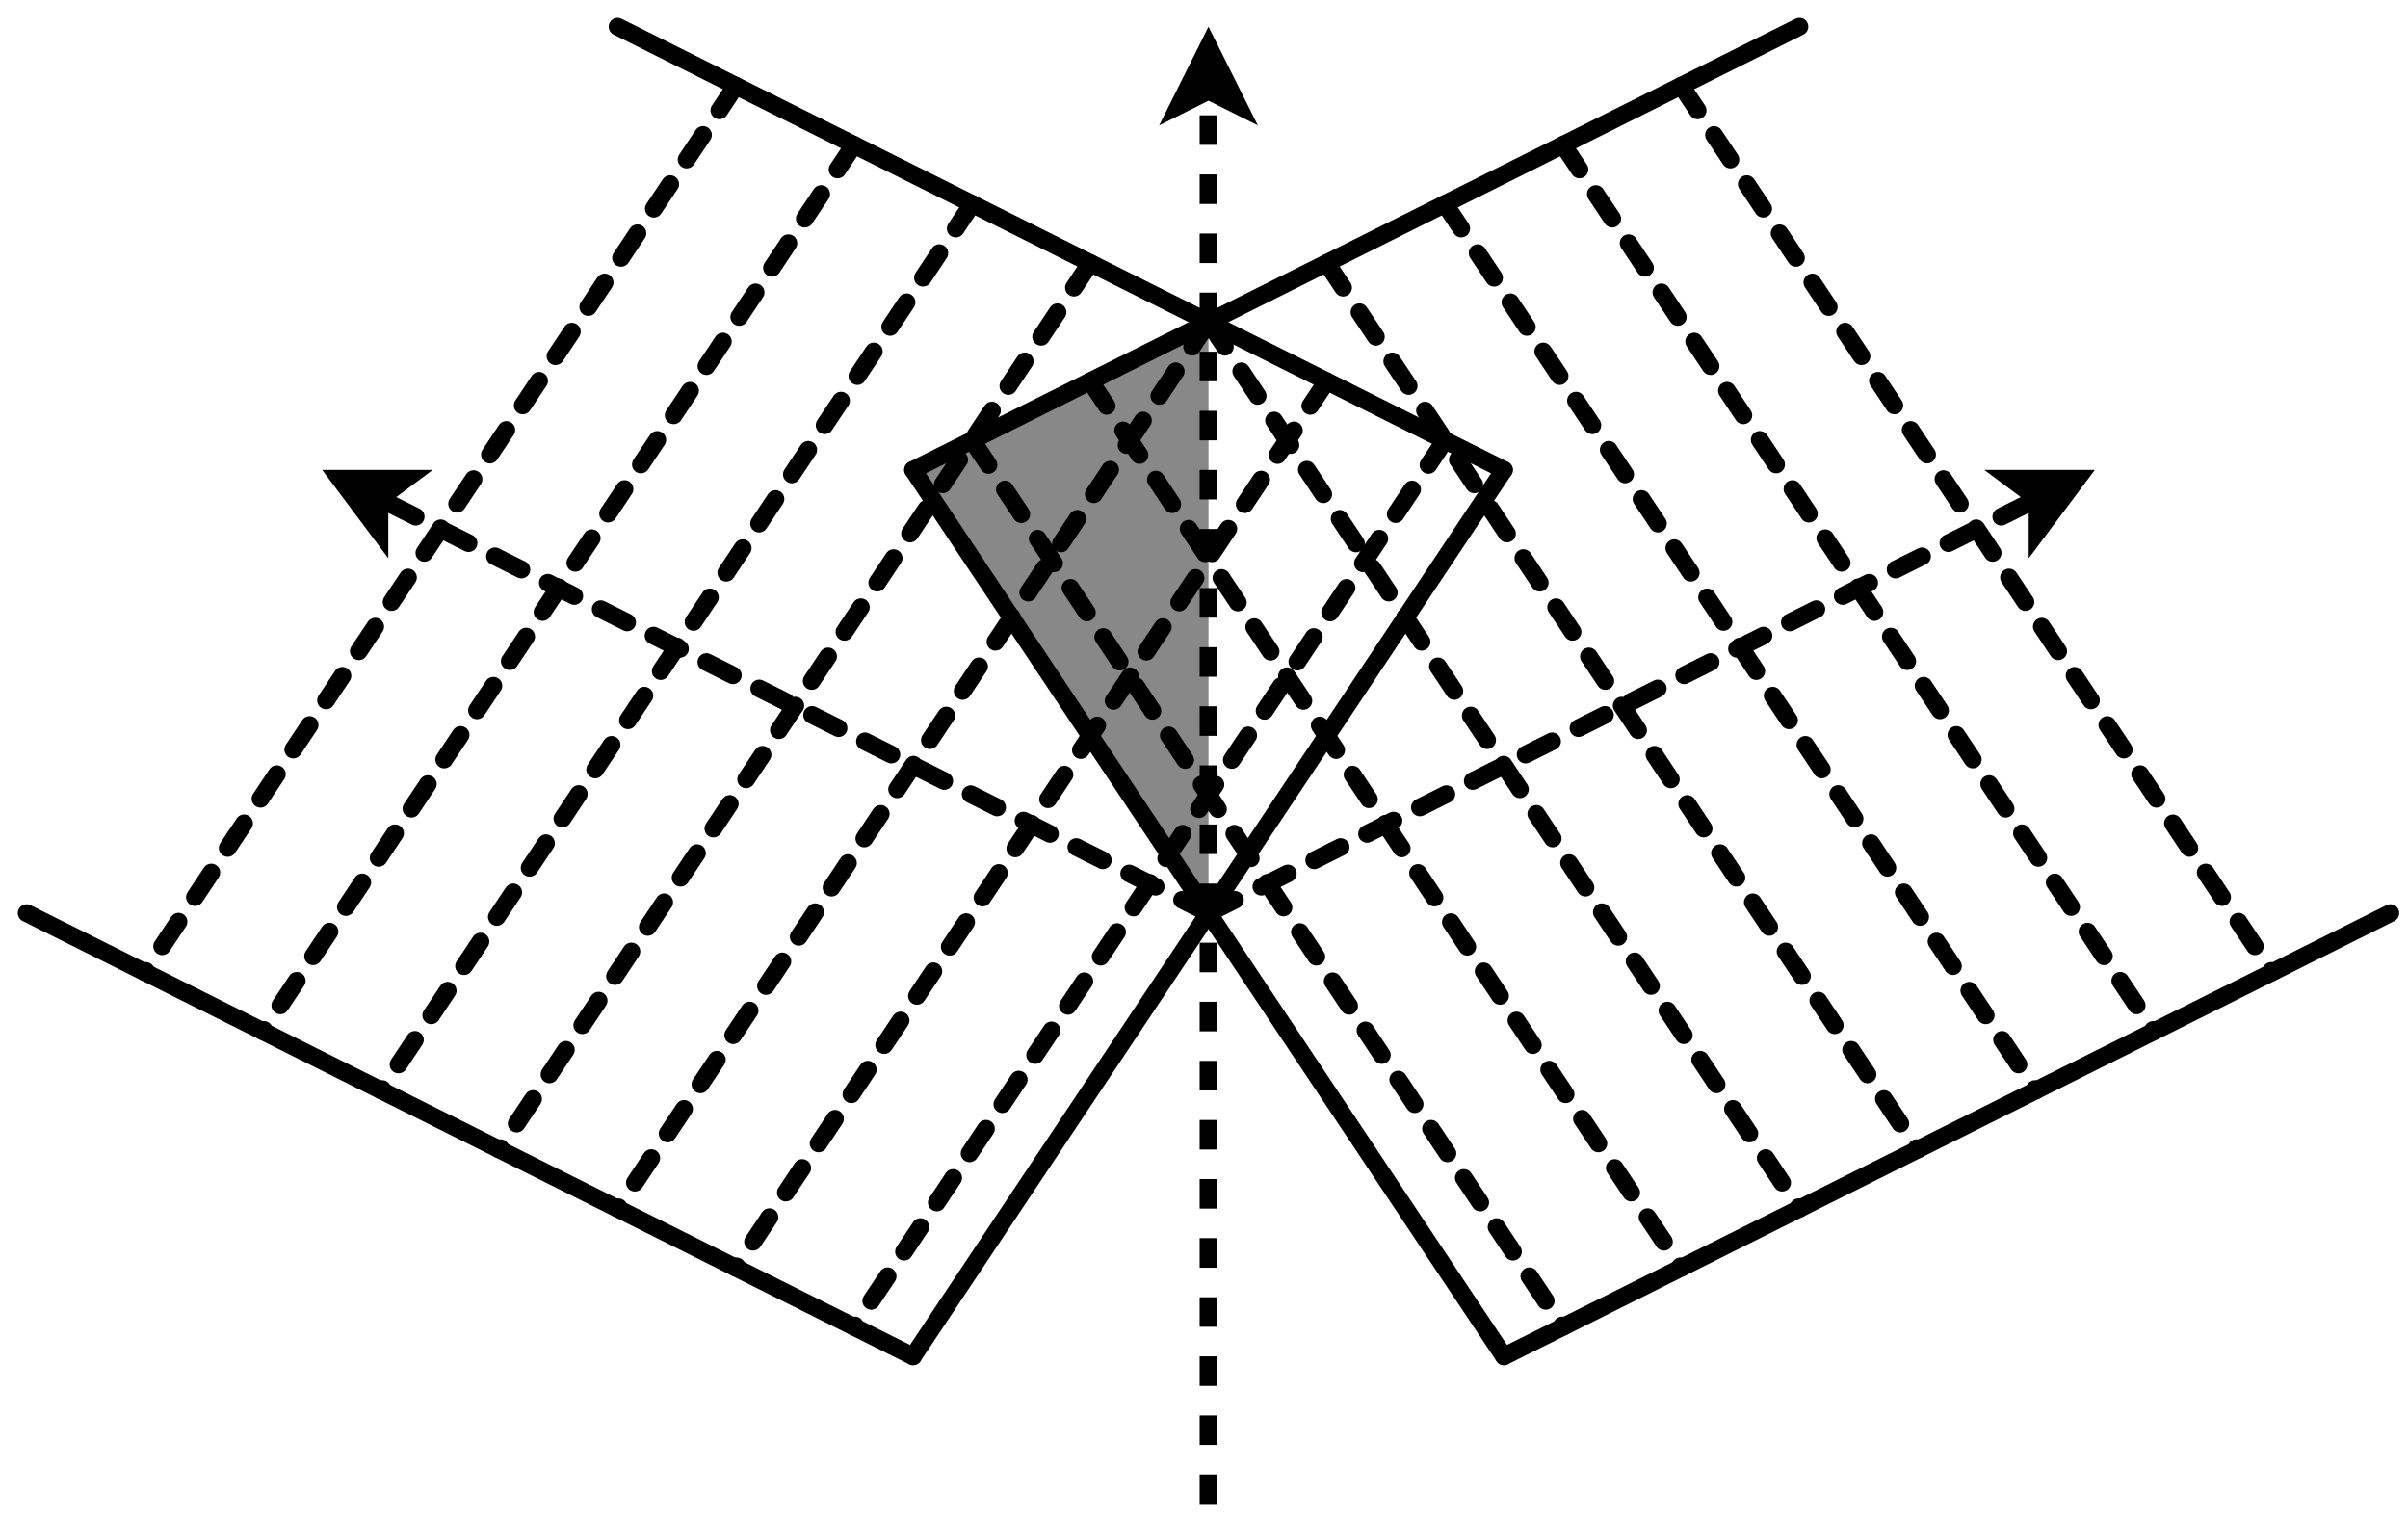
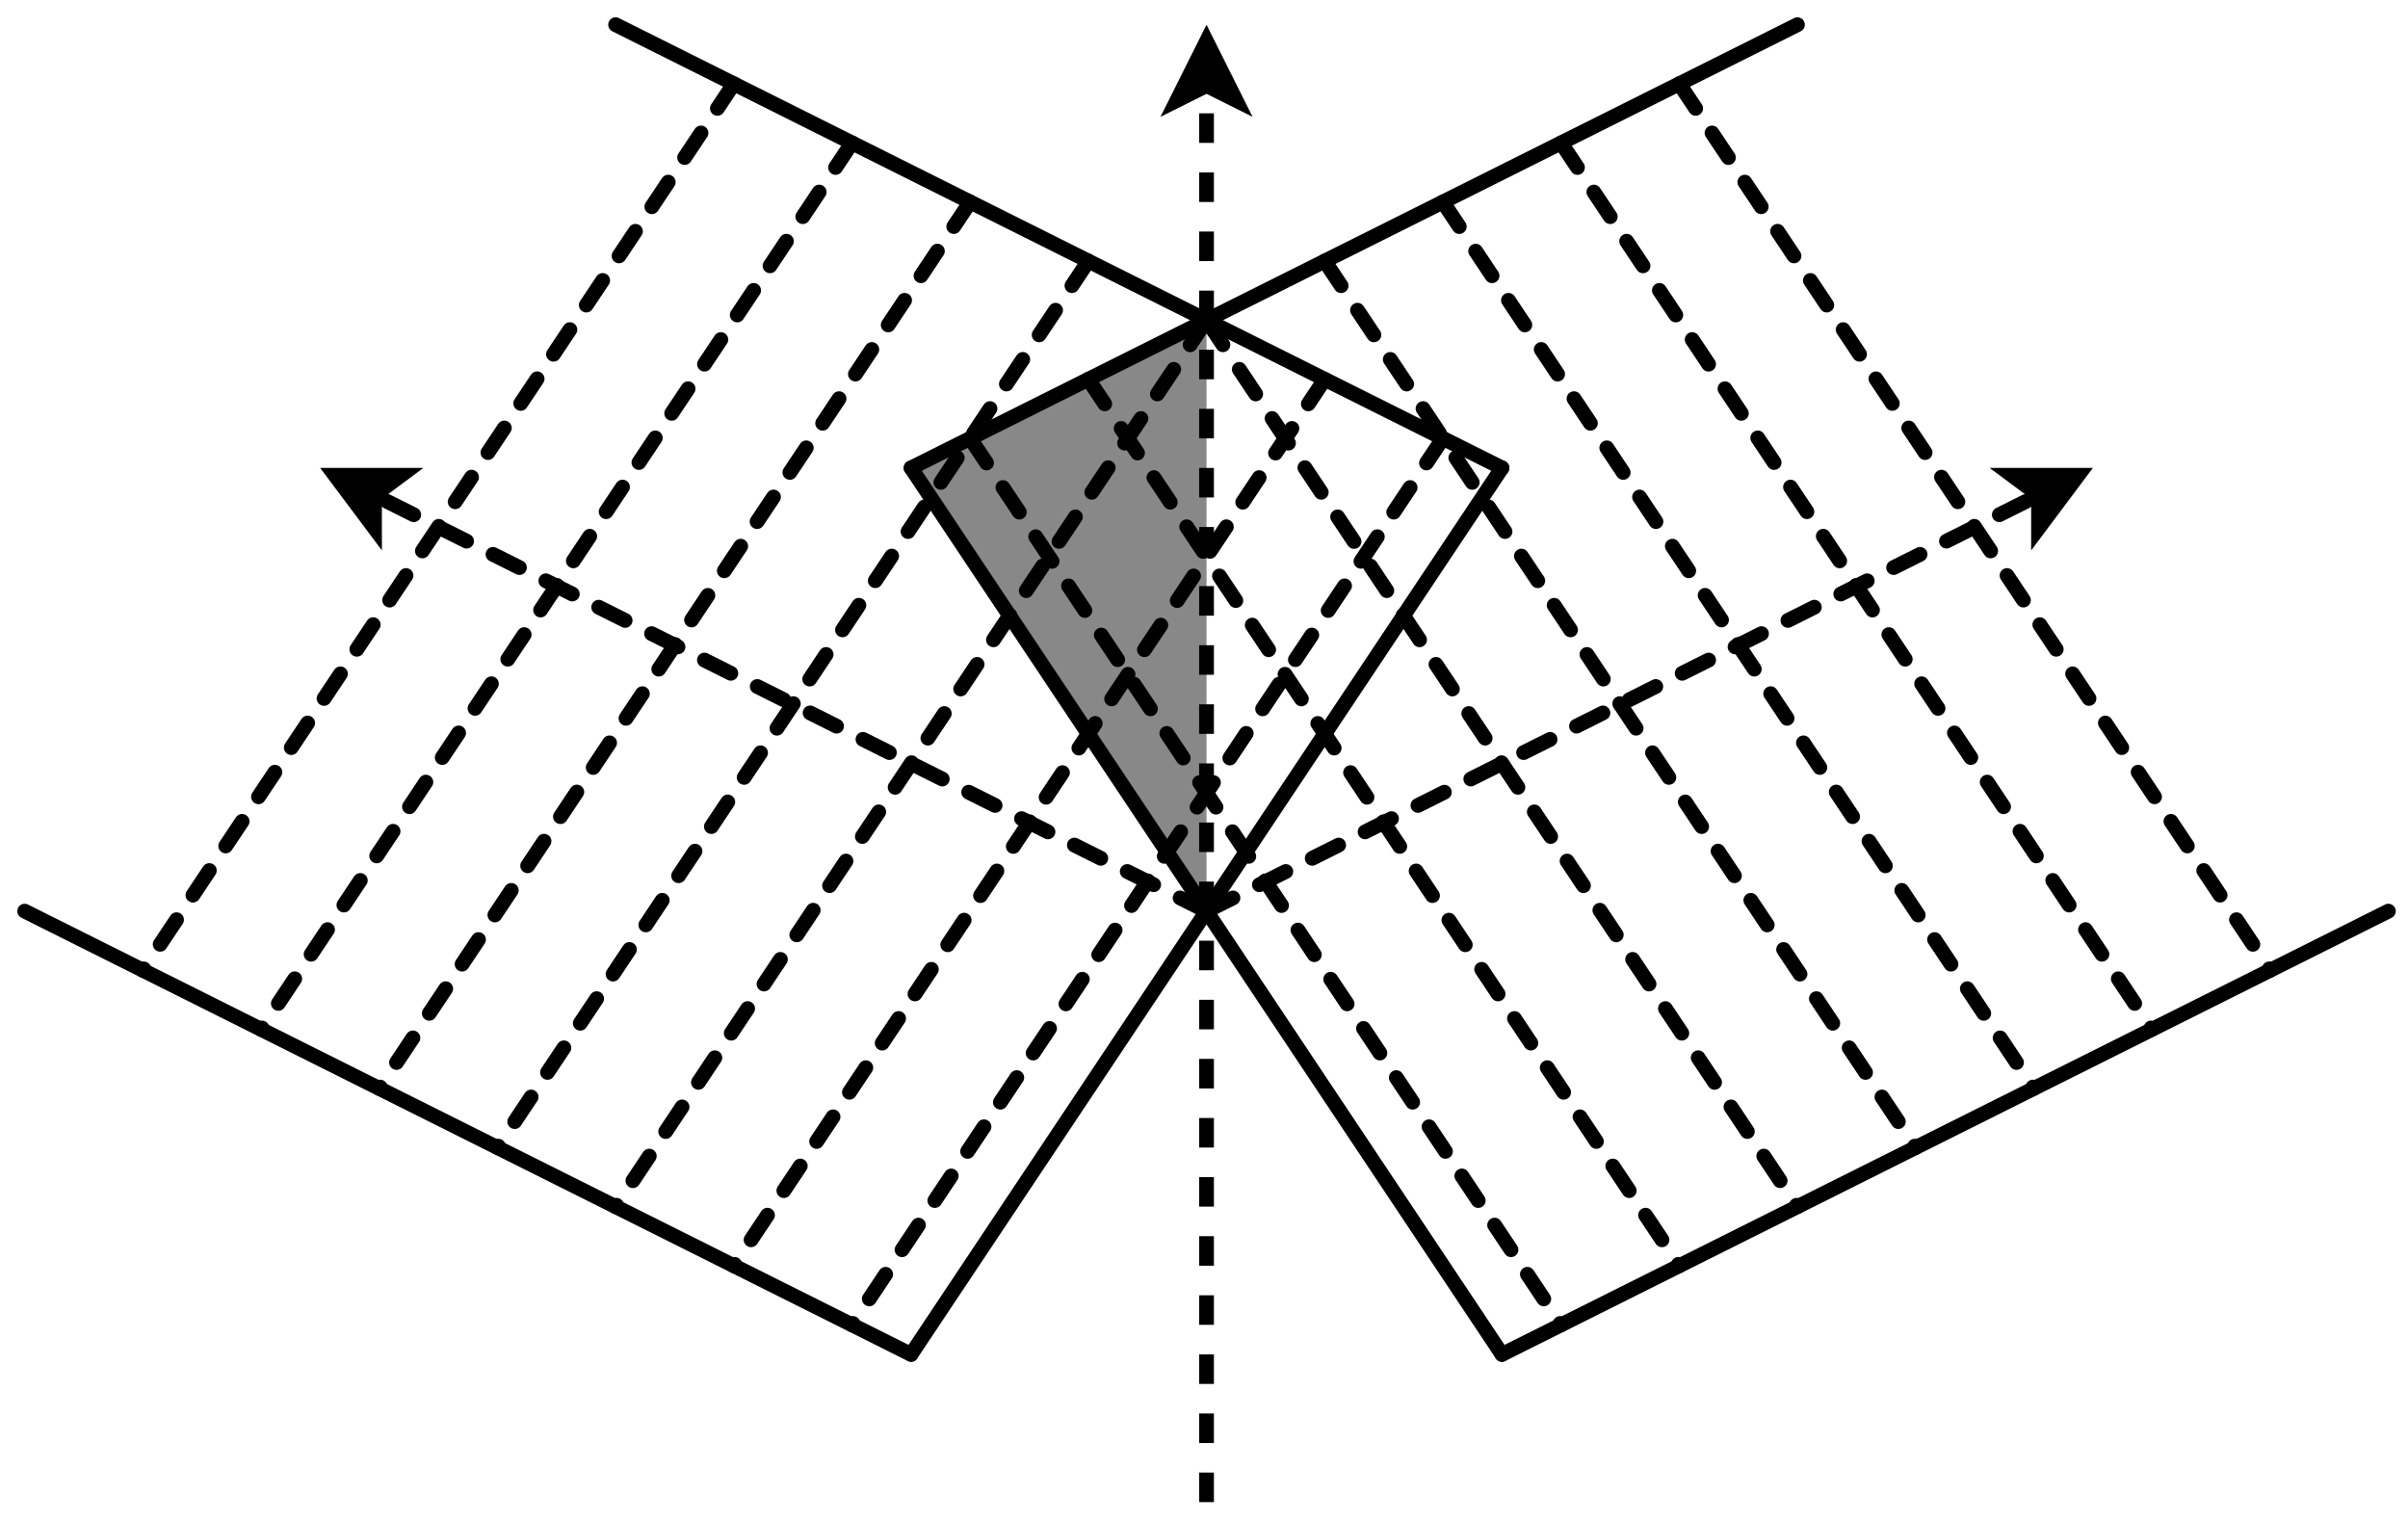
<svg xmlns="http://www.w3.org/2000/svg" width="163pt" height="103pt" viewBox="0 0 163 103" version="1.1">
-   <g id="surface27275">
+   <g id="surface6429">
    <rect x="0" y="0" width="163" height="103" style="fill:rgb(100%,100%,100%);fill-opacity:1;stroke:none;" />
-     <path style=" stroke:none;fill-rule:evenodd;fill:rgb(53.333%,53.333%,53.333%);fill-opacity:1;" d="M 61.805 31.805 L 81.805 21.805 L 81.805 61.805 Z M 61.805 31.805 " />
-     <path style="fill:none;stroke-width:0.06;stroke-linecap:round;stroke-linejoin:miter;stroke:rgb(0%,0%,0%);stroke-opacity:1;stroke-dasharray:0.1,0.1;stroke-miterlimit:10;" d="M -5 -2 L -2.194 -3.403 " transform="matrix(20,0,0,20,181.805,101.805)" />
-     <path style="fill-rule:evenodd;fill:rgb(0%,0%,0%);fill-opacity:1;stroke-width:0.06;stroke-linecap:butt;stroke-linejoin:miter;stroke:rgb(0%,0%,0%);stroke-opacity:1;stroke-miterlimit:10;" d="M -2.06 -3.47 L -2.194 -3.291 L -2.194 -3.403 L -2.284 -3.47 Z M -2.06 -3.47 " transform="matrix(20,0,0,20,181.805,101.805)" />
-     <path style="fill:none;stroke-width:0.06;stroke-linecap:round;stroke-linejoin:miter;stroke:rgb(0%,0%,0%);stroke-opacity:1;stroke-miterlimit:10;" d="M -6 -3.5 L -4 -0.5 " transform="matrix(20,0,0,20,181.805,101.805)" />
-     <path style="fill:none;stroke-width:0.06;stroke-linecap:round;stroke-linejoin:miter;stroke:rgb(0%,0%,0%);stroke-opacity:1;stroke-miterlimit:10;" d="M -6 -3.5 L -3 -5 " transform="matrix(20,0,0,20,181.805,101.805)" />
-     <path style="fill:none;stroke-width:0.06;stroke-linecap:butt;stroke-linejoin:miter;stroke:rgb(0%,0%,0%);stroke-opacity:1;stroke-dasharray:0.1,0.1;stroke-miterlimit:10;" d="M -5 -0 L -5 -4.783 " transform="matrix(20,0,0,20,181.805,101.805)" />
-     <path style="fill-rule:evenodd;fill:rgb(0%,0%,0%);fill-opacity:1;stroke-width:0.06;stroke-linecap:butt;stroke-linejoin:miter;stroke:rgb(0%,0%,0%);stroke-opacity:1;stroke-miterlimit:10;" d="M -5 -4.933 L -4.9 -4.733 L -5 -4.783 L -5.1 -4.733 Z M -5 -4.933 " transform="matrix(20,0,0,20,181.805,101.805)" />
-     <path style="fill:none;stroke-width:0.06;stroke-linecap:round;stroke-linejoin:miter;stroke:rgb(0%,0%,0%);stroke-opacity:1;stroke-miterlimit:10;" d="M -4 -0.5 L -1 -2 " transform="matrix(20,0,0,20,181.805,101.805)" />
-     <path style="fill:none;stroke-width:0.06;stroke-linecap:round;stroke-linejoin:miter;stroke:rgb(0%,0%,0%);stroke-opacity:1;stroke-miterlimit:10;" d="M -4 -3.5 L -6 -0.5 " transform="matrix(20,0,0,20,181.805,101.805)" />
-     <path style="fill:none;stroke-width:0.06;stroke-linecap:round;stroke-linejoin:miter;stroke:rgb(0%,0%,0%);stroke-opacity:1;stroke-miterlimit:10;" d="M -9 -2 L -6 -0.5 " transform="matrix(20,0,0,20,181.805,101.805)" />
-     <path style="fill:none;stroke-width:0.06;stroke-linecap:round;stroke-linejoin:miter;stroke:rgb(0%,0%,0%);stroke-opacity:1;stroke-miterlimit:10;" d="M -7 -5 L -4 -3.5 " transform="matrix(20,0,0,20,181.805,101.805)" />
-     <path style="fill:none;stroke-width:0.06;stroke-linecap:round;stroke-linejoin:miter;stroke:rgb(0%,0%,0%);stroke-opacity:1;stroke-dasharray:0.1,0.1;stroke-miterlimit:10;" d="M -5 -2 L -7.806 -3.403 " transform="matrix(20,0,0,20,181.805,101.805)" />
-     <path style="fill-rule:evenodd;fill:rgb(0%,0%,0%);fill-opacity:1;stroke-width:0.06;stroke-linecap:butt;stroke-linejoin:miter;stroke:rgb(0%,0%,0%);stroke-opacity:1;stroke-miterlimit:10;" d="M -7.94 -3.47 L -7.716 -3.47 L -7.806 -3.403 L -7.806 -3.291 Z M -7.94 -3.47 " transform="matrix(20,0,0,20,181.805,101.805)" />
-     <path style="fill:none;stroke-width:0.06;stroke-linecap:round;stroke-linejoin:miter;stroke:rgb(0%,0%,0%);stroke-opacity:1;stroke-dasharray:0.1,0.1;stroke-miterlimit:10;" d="M -4.6 -3.8 L -6.6 -0.8 " transform="matrix(20,0,0,20,181.805,101.805)" />
-     <path style="fill:none;stroke-width:0.06;stroke-linecap:round;stroke-linejoin:miter;stroke:rgb(0%,0%,0%);stroke-opacity:1;stroke-dasharray:0.1,0.1;stroke-miterlimit:10;" d="M -5 -4 L -7 -1 " transform="matrix(20,0,0,20,181.805,101.805)" />
-     <path style="fill:none;stroke-width:0.06;stroke-linecap:round;stroke-linejoin:miter;stroke:rgb(0%,0%,0%);stroke-opacity:1;stroke-dasharray:0.1,0.1;stroke-miterlimit:10;" d="M -5.4 -4.2 L -7.4 -1.2 " transform="matrix(20,0,0,20,181.805,101.805)" />
-     <path style="fill:none;stroke-width:0.06;stroke-linecap:round;stroke-linejoin:miter;stroke:rgb(0%,0%,0%);stroke-opacity:1;stroke-dasharray:0.1,0.1;stroke-miterlimit:10;" d="M -5.8 -4.4 L -7.8 -1.4 " transform="matrix(20,0,0,20,181.805,101.805)" />
-     <path style="fill:none;stroke-width:0.06;stroke-linecap:round;stroke-linejoin:miter;stroke:rgb(0%,0%,0%);stroke-opacity:1;stroke-dasharray:0.1,0.1;stroke-miterlimit:10;" d="M -6.2 -4.6 L -8.2 -1.6 " transform="matrix(20,0,0,20,181.805,101.805)" />
-     <path style="fill:none;stroke-width:0.06;stroke-linecap:round;stroke-linejoin:miter;stroke:rgb(0%,0%,0%);stroke-opacity:1;stroke-dasharray:0.1,0.1;stroke-miterlimit:10;" d="M -6.6 -4.8 L -8.6 -1.8 " transform="matrix(20,0,0,20,181.805,101.805)" />
-     <path style="fill:none;stroke-width:0.06;stroke-linecap:round;stroke-linejoin:miter;stroke:rgb(0%,0%,0%);stroke-opacity:1;stroke-dasharray:0.1,0.1;stroke-miterlimit:10;" d="M -4.2 -3.6 L -6.2 -0.6 " transform="matrix(20,0,0,20,181.805,101.805)" />
-     <path style="fill:none;stroke-width:0.06;stroke-linecap:round;stroke-linejoin:miter;stroke:rgb(0%,0%,0%);stroke-opacity:1;stroke-dasharray:0.1,0.1;stroke-miterlimit:10;" d="M -5.8 -3.6 L -3.8 -0.6 " transform="matrix(20,0,0,20,181.805,101.805)" />
-     <path style="fill:none;stroke-width:0.06;stroke-linecap:round;stroke-linejoin:miter;stroke:rgb(0%,0%,0%);stroke-opacity:1;stroke-dasharray:0.1,0.1;stroke-miterlimit:10;" d="M -5.4 -3.8 L -3.4 -0.8 " transform="matrix(20,0,0,20,181.805,101.805)" />
-     <path style="fill:none;stroke-width:0.06;stroke-linecap:round;stroke-linejoin:miter;stroke:rgb(0%,0%,0%);stroke-opacity:1;stroke-dasharray:0.1,0.1;stroke-miterlimit:10;" d="M -5 -4 L -3 -1 " transform="matrix(20,0,0,20,181.805,101.805)" />
-     <path style="fill:none;stroke-width:0.06;stroke-linecap:round;stroke-linejoin:miter;stroke:rgb(0%,0%,0%);stroke-opacity:1;stroke-dasharray:0.1,0.1;stroke-miterlimit:10;" d="M -4.6 -4.2 L -2.6 -1.2 " transform="matrix(20,0,0,20,181.805,101.805)" />
-     <path style="fill:none;stroke-width:0.06;stroke-linecap:round;stroke-linejoin:miter;stroke:rgb(0%,0%,0%);stroke-opacity:1;stroke-dasharray:0.1,0.1;stroke-miterlimit:10;" d="M -4.2 -4.4 L -2.2 -1.4 " transform="matrix(20,0,0,20,181.805,101.805)" />
-     <path style="fill:none;stroke-width:0.06;stroke-linecap:round;stroke-linejoin:miter;stroke:rgb(0%,0%,0%);stroke-opacity:1;stroke-dasharray:0.1,0.1;stroke-miterlimit:10;" d="M -3.8 -4.6 L -1.8 -1.6 " transform="matrix(20,0,0,20,181.805,101.805)" />
-     <path style="fill:none;stroke-width:0.06;stroke-linecap:round;stroke-linejoin:miter;stroke:rgb(0%,0%,0%);stroke-opacity:1;stroke-dasharray:0.1,0.1;stroke-miterlimit:10;" d="M -3.4 -4.8 L -1.4 -1.8 " transform="matrix(20,0,0,20,181.805,101.805)" />
+     <path style=" stroke:none;fill-rule:evenodd;fill:rgb(53.333%,53.333%,53.333%);fill-opacity:1;" d="M 61.672 31.672 L 81.672 21.672 L 81.672 61.672 Z M 61.672 31.672 " />
+     <path style="fill:none;stroke-width:0.05;stroke-linecap:round;stroke-linejoin:miter;stroke:rgb(0%,0%,0%);stroke-opacity:1;stroke-dasharray:0.1,0.1;stroke-miterlimit:10;" d="M -5 -2 L -2.184 -3.408 " transform="matrix(20,0,0,20,181.6708,101.6708)" />
+     <path style="fill-rule:evenodd;fill:rgb(0%,0%,0%);fill-opacity:1;stroke-width:0.05;stroke-linecap:butt;stroke-linejoin:miter;stroke:rgb(0%,0%,0%);stroke-opacity:1;stroke-miterlimit:10;" d="M -2.05 -3.475 L -2.184 -3.296 L -2.184 -3.408 L -2.274 -3.475 Z M -2.05 -3.475 " transform="matrix(20,0,0,20,181.6708,101.6708)" />
+     <path style="fill:none;stroke-width:0.05;stroke-linecap:round;stroke-linejoin:miter;stroke:rgb(0%,0%,0%);stroke-opacity:1;stroke-miterlimit:10;" d="M -6 -3.5 L -4 -0.5 " transform="matrix(20,0,0,20,181.6708,101.6708)" />
+     <path style="fill:none;stroke-width:0.05;stroke-linecap:round;stroke-linejoin:miter;stroke:rgb(0%,0%,0%);stroke-opacity:1;stroke-miterlimit:10;" d="M -6 -3.5 L -3 -5 " transform="matrix(20,0,0,20,181.6708,101.6708)" />
+     <path style="fill:none;stroke-width:0.05;stroke-linecap:butt;stroke-linejoin:miter;stroke:rgb(0%,0%,0%);stroke-opacity:1;stroke-dasharray:0.1,0.1;stroke-miterlimit:10;" d="M -5 0 L -5 -4.794 " transform="matrix(20,0,0,20,181.6708,101.6708)" />
+     <path style="fill-rule:evenodd;fill:rgb(0%,0%,0%);fill-opacity:1;stroke-width:0.05;stroke-linecap:butt;stroke-linejoin:miter;stroke:rgb(0%,0%,0%);stroke-opacity:1;stroke-miterlimit:10;" d="M -5 -4.944 L -4.9 -4.744 L -5 -4.794 L -5.1 -4.744 Z M -5 -4.944 " transform="matrix(20,0,0,20,181.6708,101.6708)" />
+     <path style="fill:none;stroke-width:0.05;stroke-linecap:round;stroke-linejoin:miter;stroke:rgb(0%,0%,0%);stroke-opacity:1;stroke-miterlimit:10;" d="M -4 -0.5 L -1 -2 " transform="matrix(20,0,0,20,181.6708,101.6708)" />
+     <path style="fill:none;stroke-width:0.05;stroke-linecap:round;stroke-linejoin:miter;stroke:rgb(0%,0%,0%);stroke-opacity:1;stroke-miterlimit:10;" d="M -4 -3.5 L -6 -0.5 " transform="matrix(20,0,0,20,181.6708,101.6708)" />
+     <path style="fill:none;stroke-width:0.05;stroke-linecap:round;stroke-linejoin:miter;stroke:rgb(0%,0%,0%);stroke-opacity:1;stroke-miterlimit:10;" d="M -9 -2 L -6 -0.5 " transform="matrix(20,0,0,20,181.6708,101.6708)" />
+     <path style="fill:none;stroke-width:0.05;stroke-linecap:round;stroke-linejoin:miter;stroke:rgb(0%,0%,0%);stroke-opacity:1;stroke-miterlimit:10;" d="M -7 -5 L -4 -3.5 " transform="matrix(20,0,0,20,181.6708,101.6708)" />
+     <path style="fill:none;stroke-width:0.05;stroke-linecap:round;stroke-linejoin:miter;stroke:rgb(0%,0%,0%);stroke-opacity:1;stroke-dasharray:0.1,0.1;stroke-miterlimit:10;" d="M -5 -2 L -7.816 -3.408 " transform="matrix(20,0,0,20,181.6708,101.6708)" />
+     <path style="fill-rule:evenodd;fill:rgb(0%,0%,0%);fill-opacity:1;stroke-width:0.05;stroke-linecap:butt;stroke-linejoin:miter;stroke:rgb(0%,0%,0%);stroke-opacity:1;stroke-miterlimit:10;" d="M -7.95 -3.475 L -7.726 -3.475 L -7.816 -3.408 L -7.816 -3.296 Z M -7.95 -3.475 " transform="matrix(20,0,0,20,181.6708,101.6708)" />
+     <path style="fill:none;stroke-width:0.05;stroke-linecap:round;stroke-linejoin:miter;stroke:rgb(0%,0%,0%);stroke-opacity:1;stroke-dasharray:0.1,0.1;stroke-miterlimit:10;" d="M -4.6 -3.8 L -6.6 -0.8 " transform="matrix(20,0,0,20,181.6708,101.6708)" />
+     <path style="fill:none;stroke-width:0.05;stroke-linecap:round;stroke-linejoin:miter;stroke:rgb(0%,0%,0%);stroke-opacity:1;stroke-dasharray:0.1,0.1;stroke-miterlimit:10;" d="M -5 -4 L -7 -1 " transform="matrix(20,0,0,20,181.6708,101.6708)" />
+     <path style="fill:none;stroke-width:0.05;stroke-linecap:round;stroke-linejoin:miter;stroke:rgb(0%,0%,0%);stroke-opacity:1;stroke-dasharray:0.1,0.1;stroke-miterlimit:10;" d="M -5.4 -4.2 L -7.4 -1.2 " transform="matrix(20,0,0,20,181.6708,101.6708)" />
+     <path style="fill:none;stroke-width:0.05;stroke-linecap:round;stroke-linejoin:miter;stroke:rgb(0%,0%,0%);stroke-opacity:1;stroke-dasharray:0.1,0.1;stroke-miterlimit:10;" d="M -5.8 -4.4 L -7.8 -1.4 " transform="matrix(20,0,0,20,181.6708,101.6708)" />
+     <path style="fill:none;stroke-width:0.05;stroke-linecap:round;stroke-linejoin:miter;stroke:rgb(0%,0%,0%);stroke-opacity:1;stroke-dasharray:0.1,0.1;stroke-miterlimit:10;" d="M -6.2 -4.6 L -8.2 -1.6 " transform="matrix(20,0,0,20,181.6708,101.6708)" />
+     <path style="fill:none;stroke-width:0.05;stroke-linecap:round;stroke-linejoin:miter;stroke:rgb(0%,0%,0%);stroke-opacity:1;stroke-dasharray:0.1,0.1;stroke-miterlimit:10;" d="M -6.6 -4.8 L -8.6 -1.8 " transform="matrix(20,0,0,20,181.6708,101.6708)" />
+     <path style="fill:none;stroke-width:0.05;stroke-linecap:round;stroke-linejoin:miter;stroke:rgb(0%,0%,0%);stroke-opacity:1;stroke-dasharray:0.1,0.1;stroke-miterlimit:10;" d="M -4.2 -3.6 L -6.2 -0.6 " transform="matrix(20,0,0,20,181.6708,101.6708)" />
+     <path style="fill:none;stroke-width:0.05;stroke-linecap:round;stroke-linejoin:miter;stroke:rgb(0%,0%,0%);stroke-opacity:1;stroke-dasharray:0.1,0.1;stroke-miterlimit:10;" d="M -5.8 -3.6 L -3.8 -0.6 " transform="matrix(20,0,0,20,181.6708,101.6708)" />
+     <path style="fill:none;stroke-width:0.05;stroke-linecap:round;stroke-linejoin:miter;stroke:rgb(0%,0%,0%);stroke-opacity:1;stroke-dasharray:0.1,0.1;stroke-miterlimit:10;" d="M -5.4 -3.8 L -3.4 -0.8 " transform="matrix(20,0,0,20,181.6708,101.6708)" />
+     <path style="fill:none;stroke-width:0.05;stroke-linecap:round;stroke-linejoin:miter;stroke:rgb(0%,0%,0%);stroke-opacity:1;stroke-dasharray:0.1,0.1;stroke-miterlimit:10;" d="M -5 -4 L -3 -1 " transform="matrix(20,0,0,20,181.6708,101.6708)" />
+     <path style="fill:none;stroke-width:0.05;stroke-linecap:round;stroke-linejoin:miter;stroke:rgb(0%,0%,0%);stroke-opacity:1;stroke-dasharray:0.1,0.1;stroke-miterlimit:10;" d="M -4.6 -4.2 L -2.6 -1.2 " transform="matrix(20,0,0,20,181.6708,101.6708)" />
+     <path style="fill:none;stroke-width:0.05;stroke-linecap:round;stroke-linejoin:miter;stroke:rgb(0%,0%,0%);stroke-opacity:1;stroke-dasharray:0.1,0.1;stroke-miterlimit:10;" d="M -4.2 -4.4 L -2.2 -1.4 " transform="matrix(20,0,0,20,181.6708,101.6708)" />
+     <path style="fill:none;stroke-width:0.05;stroke-linecap:round;stroke-linejoin:miter;stroke:rgb(0%,0%,0%);stroke-opacity:1;stroke-dasharray:0.1,0.1;stroke-miterlimit:10;" d="M -3.8 -4.6 L -1.8 -1.6 " transform="matrix(20,0,0,20,181.6708,101.6708)" />
+     <path style="fill:none;stroke-width:0.05;stroke-linecap:round;stroke-linejoin:miter;stroke:rgb(0%,0%,0%);stroke-opacity:1;stroke-dasharray:0.1,0.1;stroke-miterlimit:10;" d="M -3.4 -4.8 L -1.4 -1.8 " transform="matrix(20,0,0,20,181.6708,101.6708)" />
  </g>
</svg>
